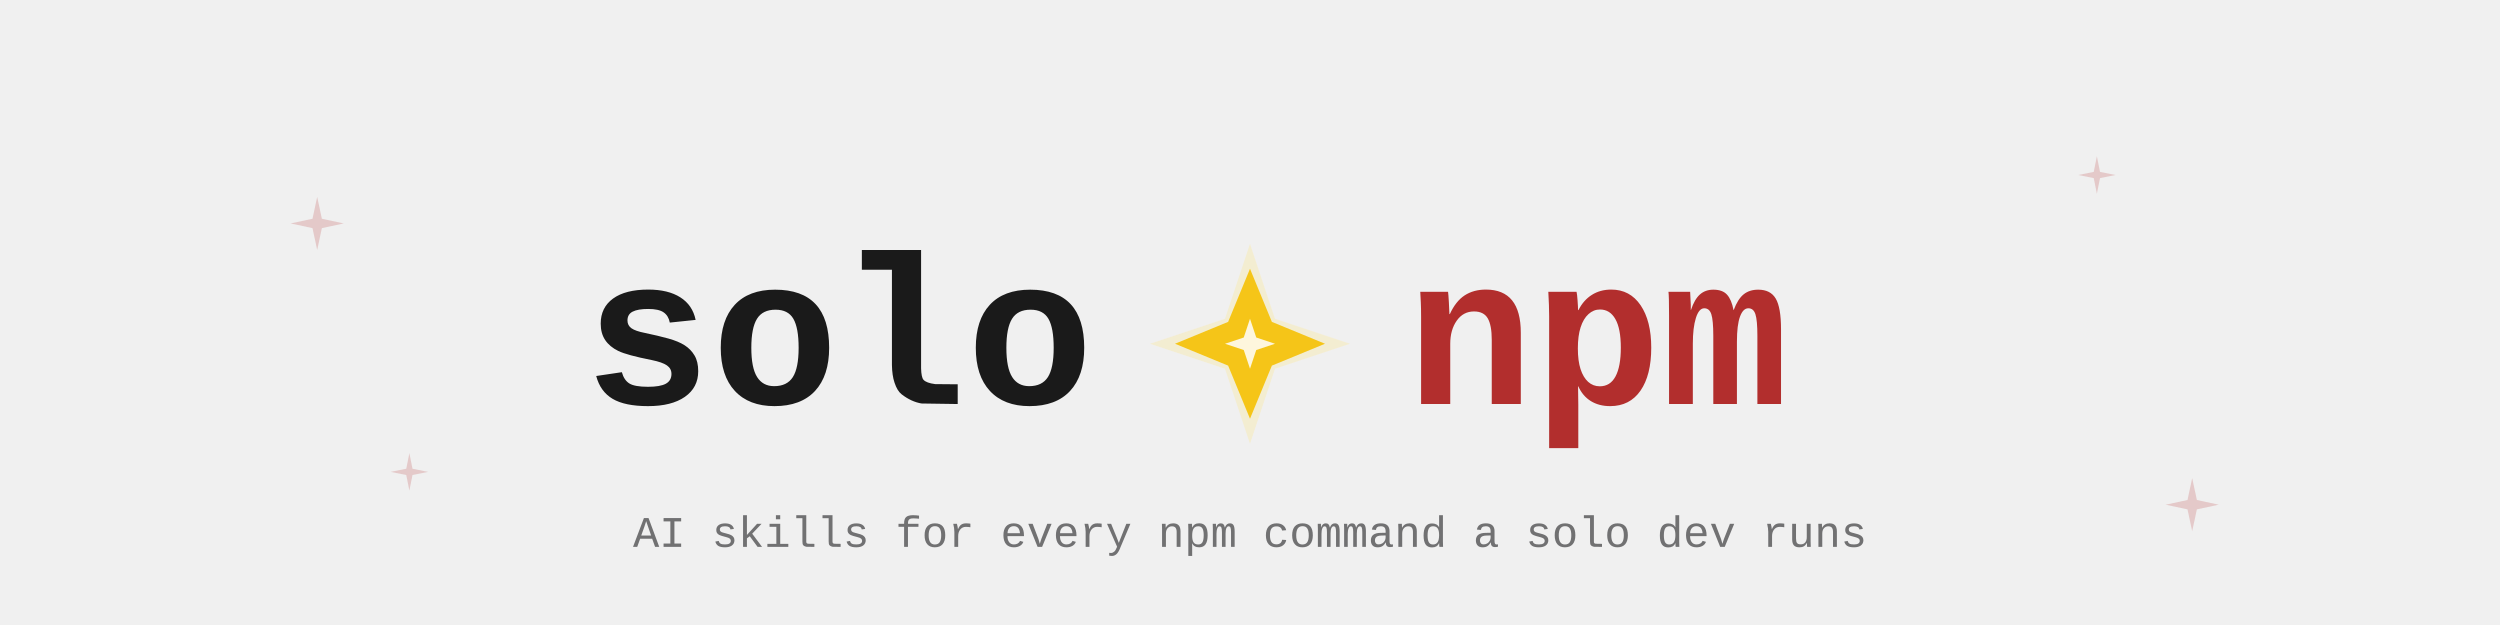
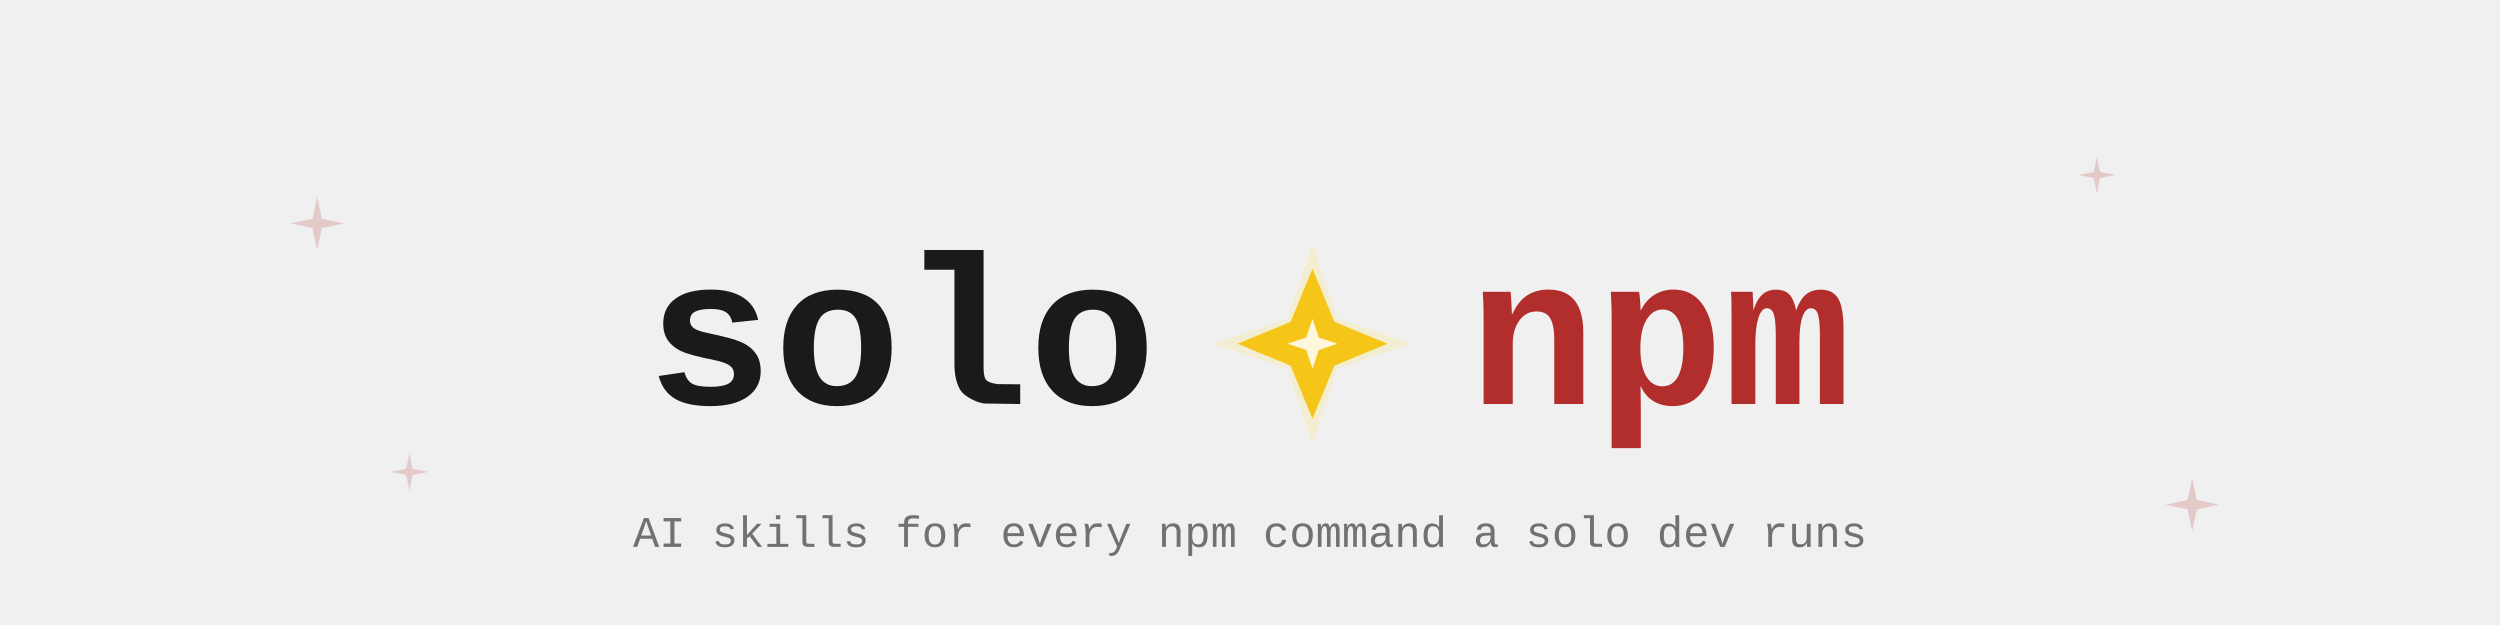
<svg xmlns="http://www.w3.org/2000/svg" viewBox="0 0 800 200" style="background:transparent" role="img" aria-label="solo-npm — AI skills for every npm command a solo dev runs">
  <style>
    svg { background: transparent; }
    .solo-text { fill: #1a1a1a; }
    .tagline { fill: #5a5a5c; }
    .corner-spark { fill: #b22e2d; opacity: 0.20; }
    @media (prefers-color-scheme: dark) {
      .solo-text { fill: #f0f0f0; }
      .tagline { fill: #9a9a9c; }
      .corner-spark { opacity: 0.35; }
    }
  </style>
  <g class="corner-spark">
    <path d="M 100,70 l 1.5,-7 l 1.5,7 l 7,1.5 l -7,1.5 l -1.5,7 l -1.5,-7 l -7,-1.5 l 7,-1.5 z" />
    <path d="M 700,160 l 1.5,-7 l 1.5,7 l 7,1.5 l -7,1.5 l -1.5,7 l -1.5,-7 l -7,-1.5 l 7,-1.5 z" />
    <path d="M 130,150 l 1,-5 l 1,5 l 5,1 l -5,1 l -1,5 l -1,-5 l -5,-1 l 5,-1 z" />
    <path d="M 670,55 l 1,-5 l 1,5 l 5,1 l -5,1 l -1,5 l -1,-5 l -5,-1 l 5,-1 z" />
  </g>
-   <g transform="translate(400 110)">
+   <g transform="translate(420 110)">
    <text x="-50" y="0" class="solo-text" font-family="ui-monospace, 'SF Mono', 'Cascadia Code', Consolas, 'Liberation Mono', monospace" font-size="68" font-weight="700" text-anchor="end" dominant-baseline="middle">solo</text>
    <g>
      <path d="M 0,-32 L 8,-8 L 32,0 L 8,8 L 0,32 L -8,8 L -32,0 L -8,-8 Z" fill="#fde68a" opacity="0.30" />
      <path d="M 0,-24 L 7,-7 L 24,0 L 7,7 L 0,24 L -7,7 L -24,0 L -7,-7 Z" fill="#f5c518" />
      <path d="M 0,-8 L 2,-2 L 8,0 L 2,2 L 0,8 L -2,2 L -8,0 L -2,-2 Z" fill="#ffffff" opacity="0.85" />
    </g>
    <text x="50" y="0" font-family="ui-monospace, 'SF Mono', 'Cascadia Code', Consolas, 'Liberation Mono', monospace" font-size="68" font-weight="700" fill="#b22e2d" text-anchor="start" dominant-baseline="middle">npm</text>
  </g>
  <text x="400" y="175" class="tagline" font-family="ui-monospace, 'SF Mono', 'Cascadia Code', Consolas, 'Liberation Mono', monospace" font-size="14" font-weight="400" opacity="0.85" text-anchor="middle">AI skills for every npm command a solo dev runs</text>
</svg>
